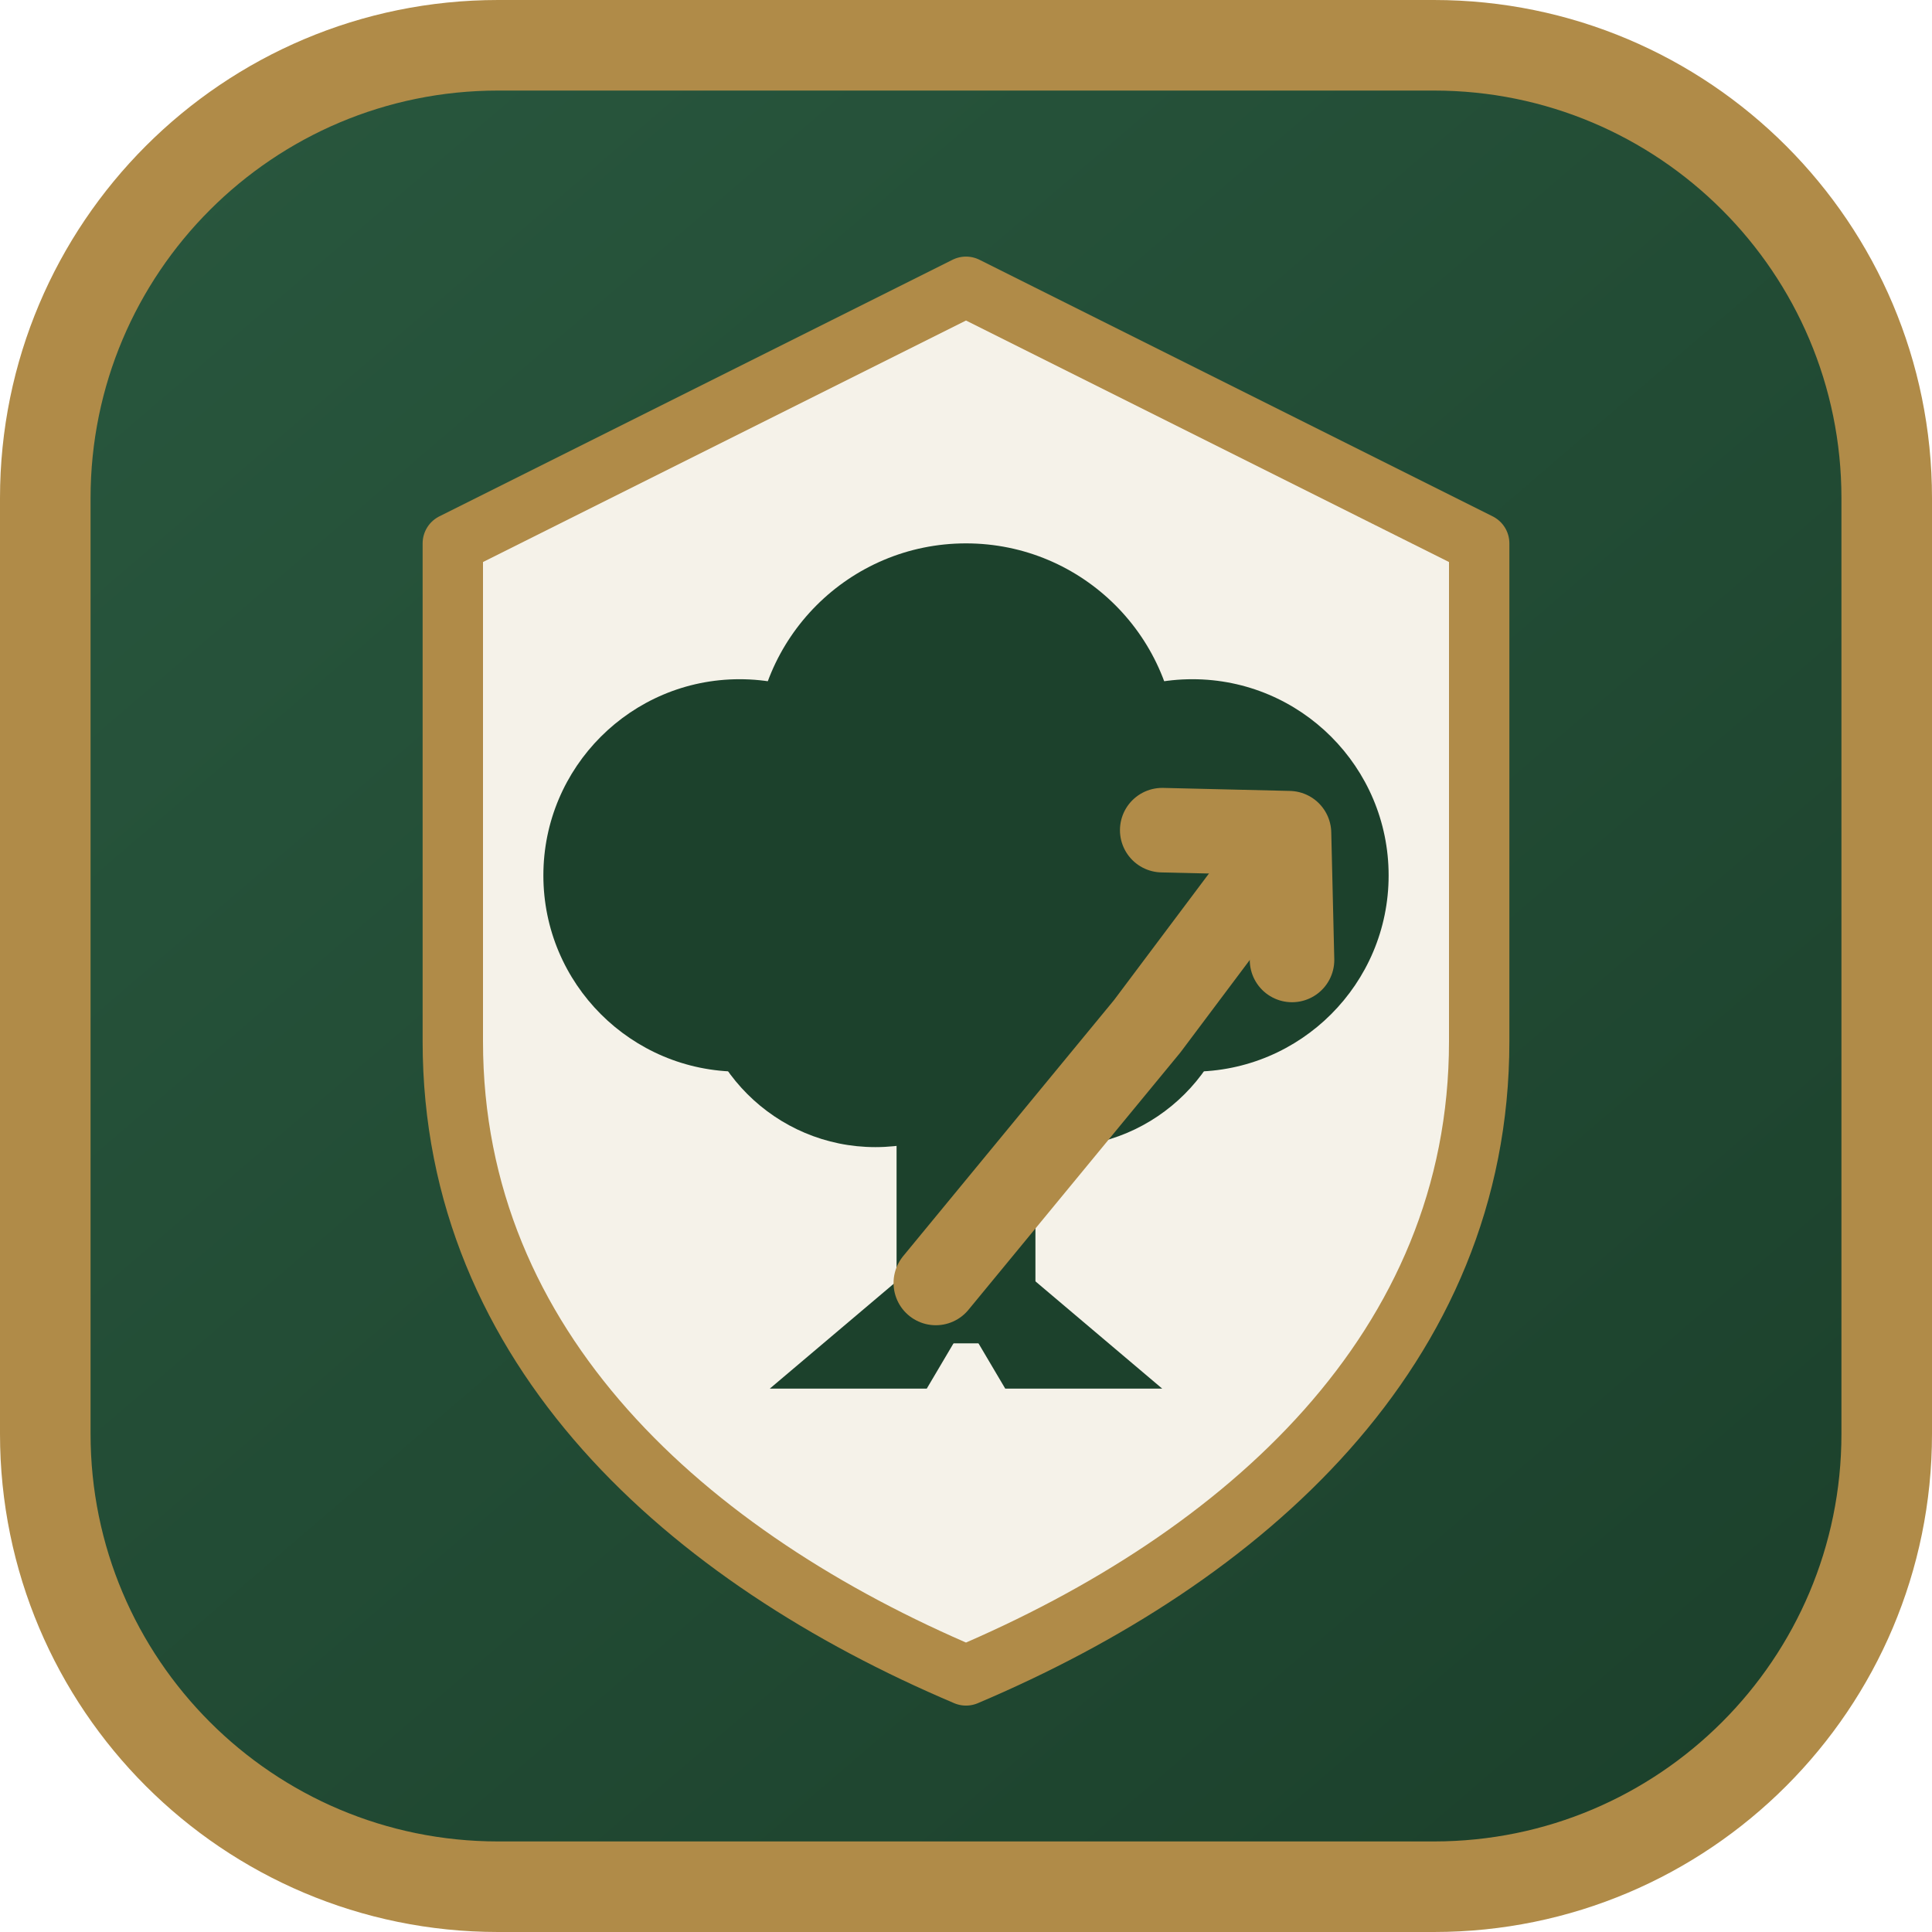
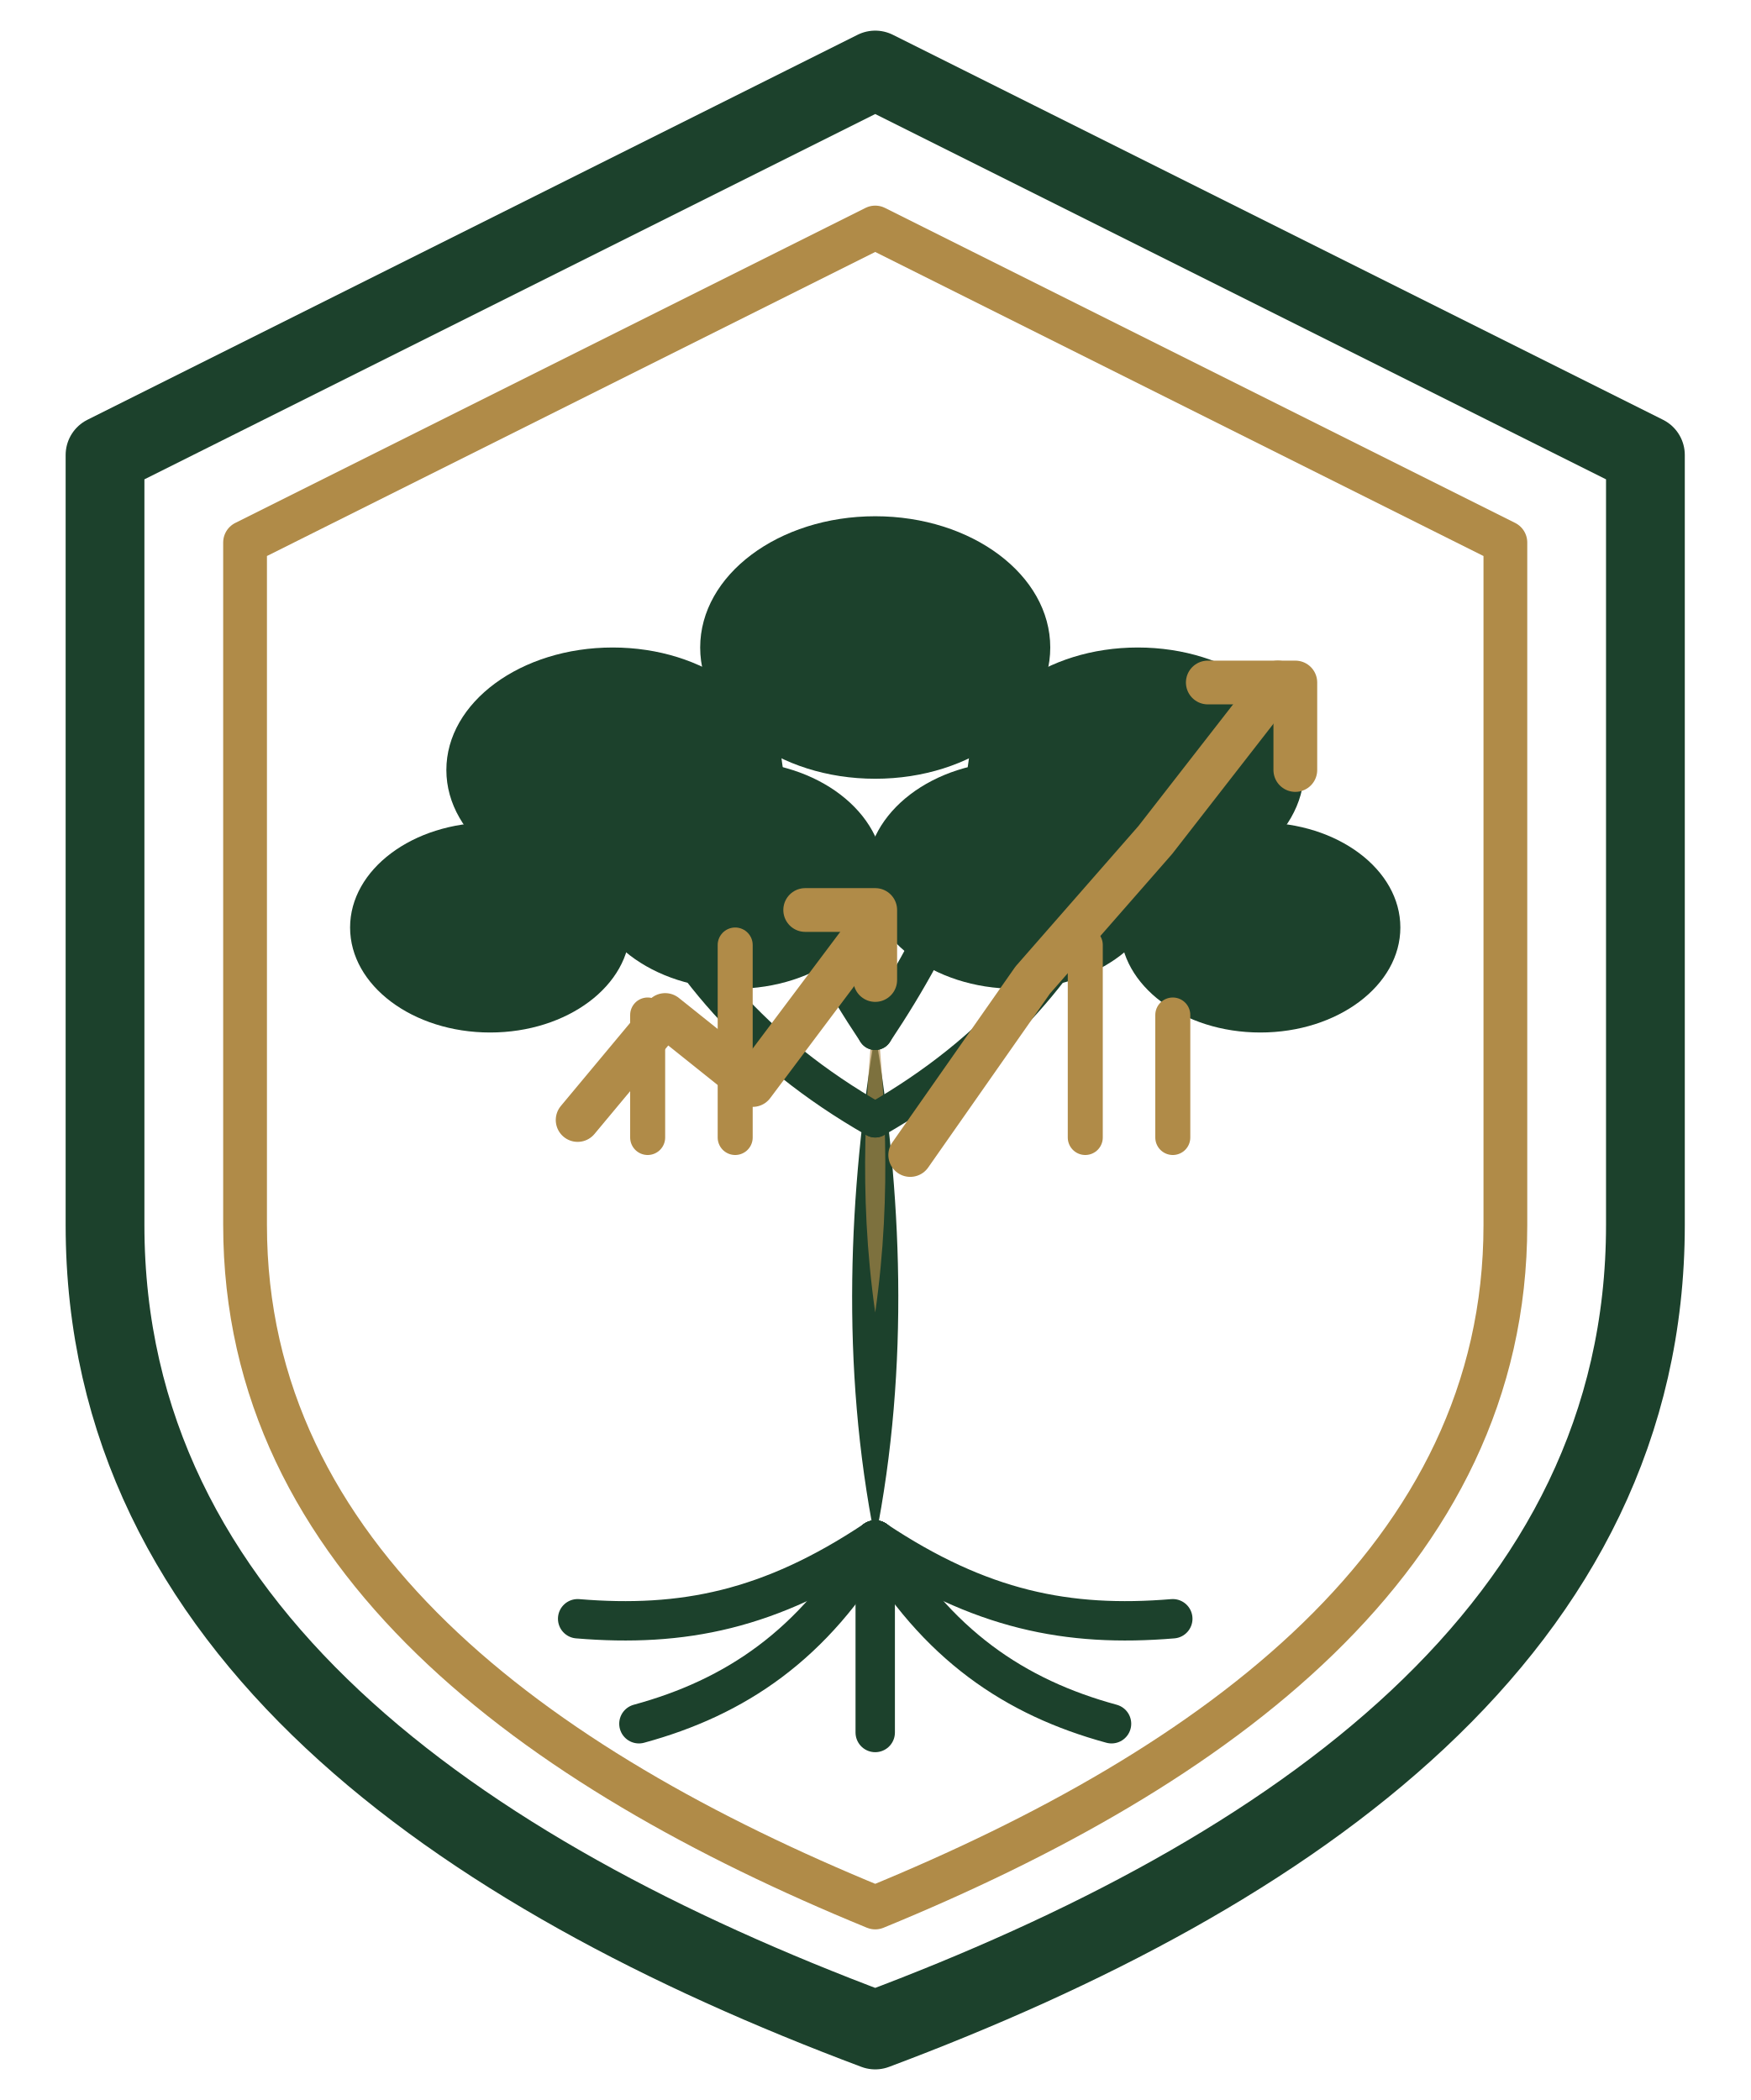
- <svg xmlns="http://www.w3.org/2000/svg" viewBox="0 0 64 64" role="img" aria-label="Oak Haven Yield">
-   <defs>
-     <linearGradient id="bg" x1="8" y1="4" x2="56" y2="60" gradientUnits="userSpaceOnUse">
-       <stop stop-color="#28563D" />
-       <stop offset="1" stop-color="#1C412C" />
-     </linearGradient>
-   </defs>
-   <rect x="1.5" y="1.5" width="61" height="61" rx="15" fill="url(#bg)" stroke="#B08B48" stroke-width="3" />
-   <path d="M32 9.5 49 18v16.5c0 10.2-7.8 17.1-17 21-9.2-3.9-17-10.8-17-21V18Z" fill="#F5F2E9" stroke="#B08B48" stroke-width="2" stroke-linejoin="round" />
+ <svg xmlns="http://www.w3.org/2000/svg" viewBox="0 0 200 240" role="img" aria-label="Oak Haven Yield">
+   <path d="M100 8 L188 52 v88 c0 46-40 74-88 92-48-18-88-46-88-92V52 Z" fill="none" stroke="#1C412C" stroke-width="9" stroke-linejoin="round" />
+   <path d="M100 26 L172 62 v78 c0 38-33 62-72 78-39-16-72-40-72-78V62 Z" fill="none" stroke="#B08B48" stroke-width="5" stroke-linejoin="round" />
+   <path d="M100 176 c-4-20-3-40 0-58 3 18 4 38 0 58Z" fill="#1C412C" />
+   <path d="M100 150 c-2-14-1-26 0-36 1 10 2 22 0 36Z" fill="#B08B48" opacity=".65" />
+   <g stroke="#1C412C" stroke-width="4.5" stroke-linecap="round" fill="none">
+     <path d="M100 176 c-12 8-22 10-34 9" />
+     <path d="M100 176 c12 8 22 10 34 9" />
+     <path d="M100 176 c-7 12-16 18-27 21" />
+     <path d="M100 176 c7 12 16 18 27 21" />
+     <path d="M100 176 v22" />
+   </g>
  <g fill="#1C412C">
-     <circle cx="32" cy="25" r="7" />
-     <circle cx="24.5" cy="29" r="6.5" />
-     <circle cx="39.5" cy="29" r="6.5" />
-     <circle cx="29" cy="32" r="6" />
-     <circle cx="35" cy="32" r="6" />
-     <path d="M29.7 30.5h4.6v14h-4.6z" />
-     <path d="M32 40.5 25.5 46h5.2l1.3-2.2 1.3 2.2h5.2Z" />
+     <ellipse cx="100" cy="74" rx="20" ry="15" />
+     <ellipse cx="70" cy="88" rx="19" ry="14" />
+     <ellipse cx="130" cy="88" rx="19" ry="14" />
+     <ellipse cx="56" cy="106" rx="16" ry="12" />
+     <ellipse cx="144" cy="106" rx="16" ry="12" />
+     <ellipse cx="84" cy="100" rx="17" ry="13" />
+     <ellipse cx="116" cy="100" rx="17" ry="13" />
  </g>
-   <path d="M31 42.5 38 34l4.5-6" fill="none" stroke="#B08B48" stroke-width="2.8" stroke-linecap="round" stroke-linejoin="round" />
-   <path d="m38.5 27.5 4.2.1.1 4.2" fill="none" stroke="#B08B48" stroke-width="2.8" stroke-linecap="round" stroke-linejoin="round" />
+   <g stroke="#1C412C" stroke-width="4" stroke-linecap="round" fill="none">
+     <path d="M100 128 c-14-8-22-18-28-30" />
+     <path d="M100 128 c14-8 22-18 28-30" />
+     <path d="M100 118 c-8-12-12-22-13-34" />
+     <path d="M100 118 c8-12 12-22 13-34" />
+   </g>
+   <g stroke="#B08B48" stroke-width="5" stroke-linecap="round" stroke-linejoin="round" fill="none">
+     <path d="M104 132 L118 112 L132 96 L146 78" />
+     <path d="M138 78 h10 v10" />
+     <path d="M66 128 l10-12 10 8 12-16" />
+     <path d="M92 104 h8 v8" />
+   </g>
+   <g stroke="#B08B48" stroke-width="4" stroke-linecap="round">
+     <path d="M74 130 v-14" />
+     <path d="M84 130 v-22" />
+     <path d="M124 130 v-22" />
+     <path d="M134 130 v-14" />
+   </g>
</svg>
